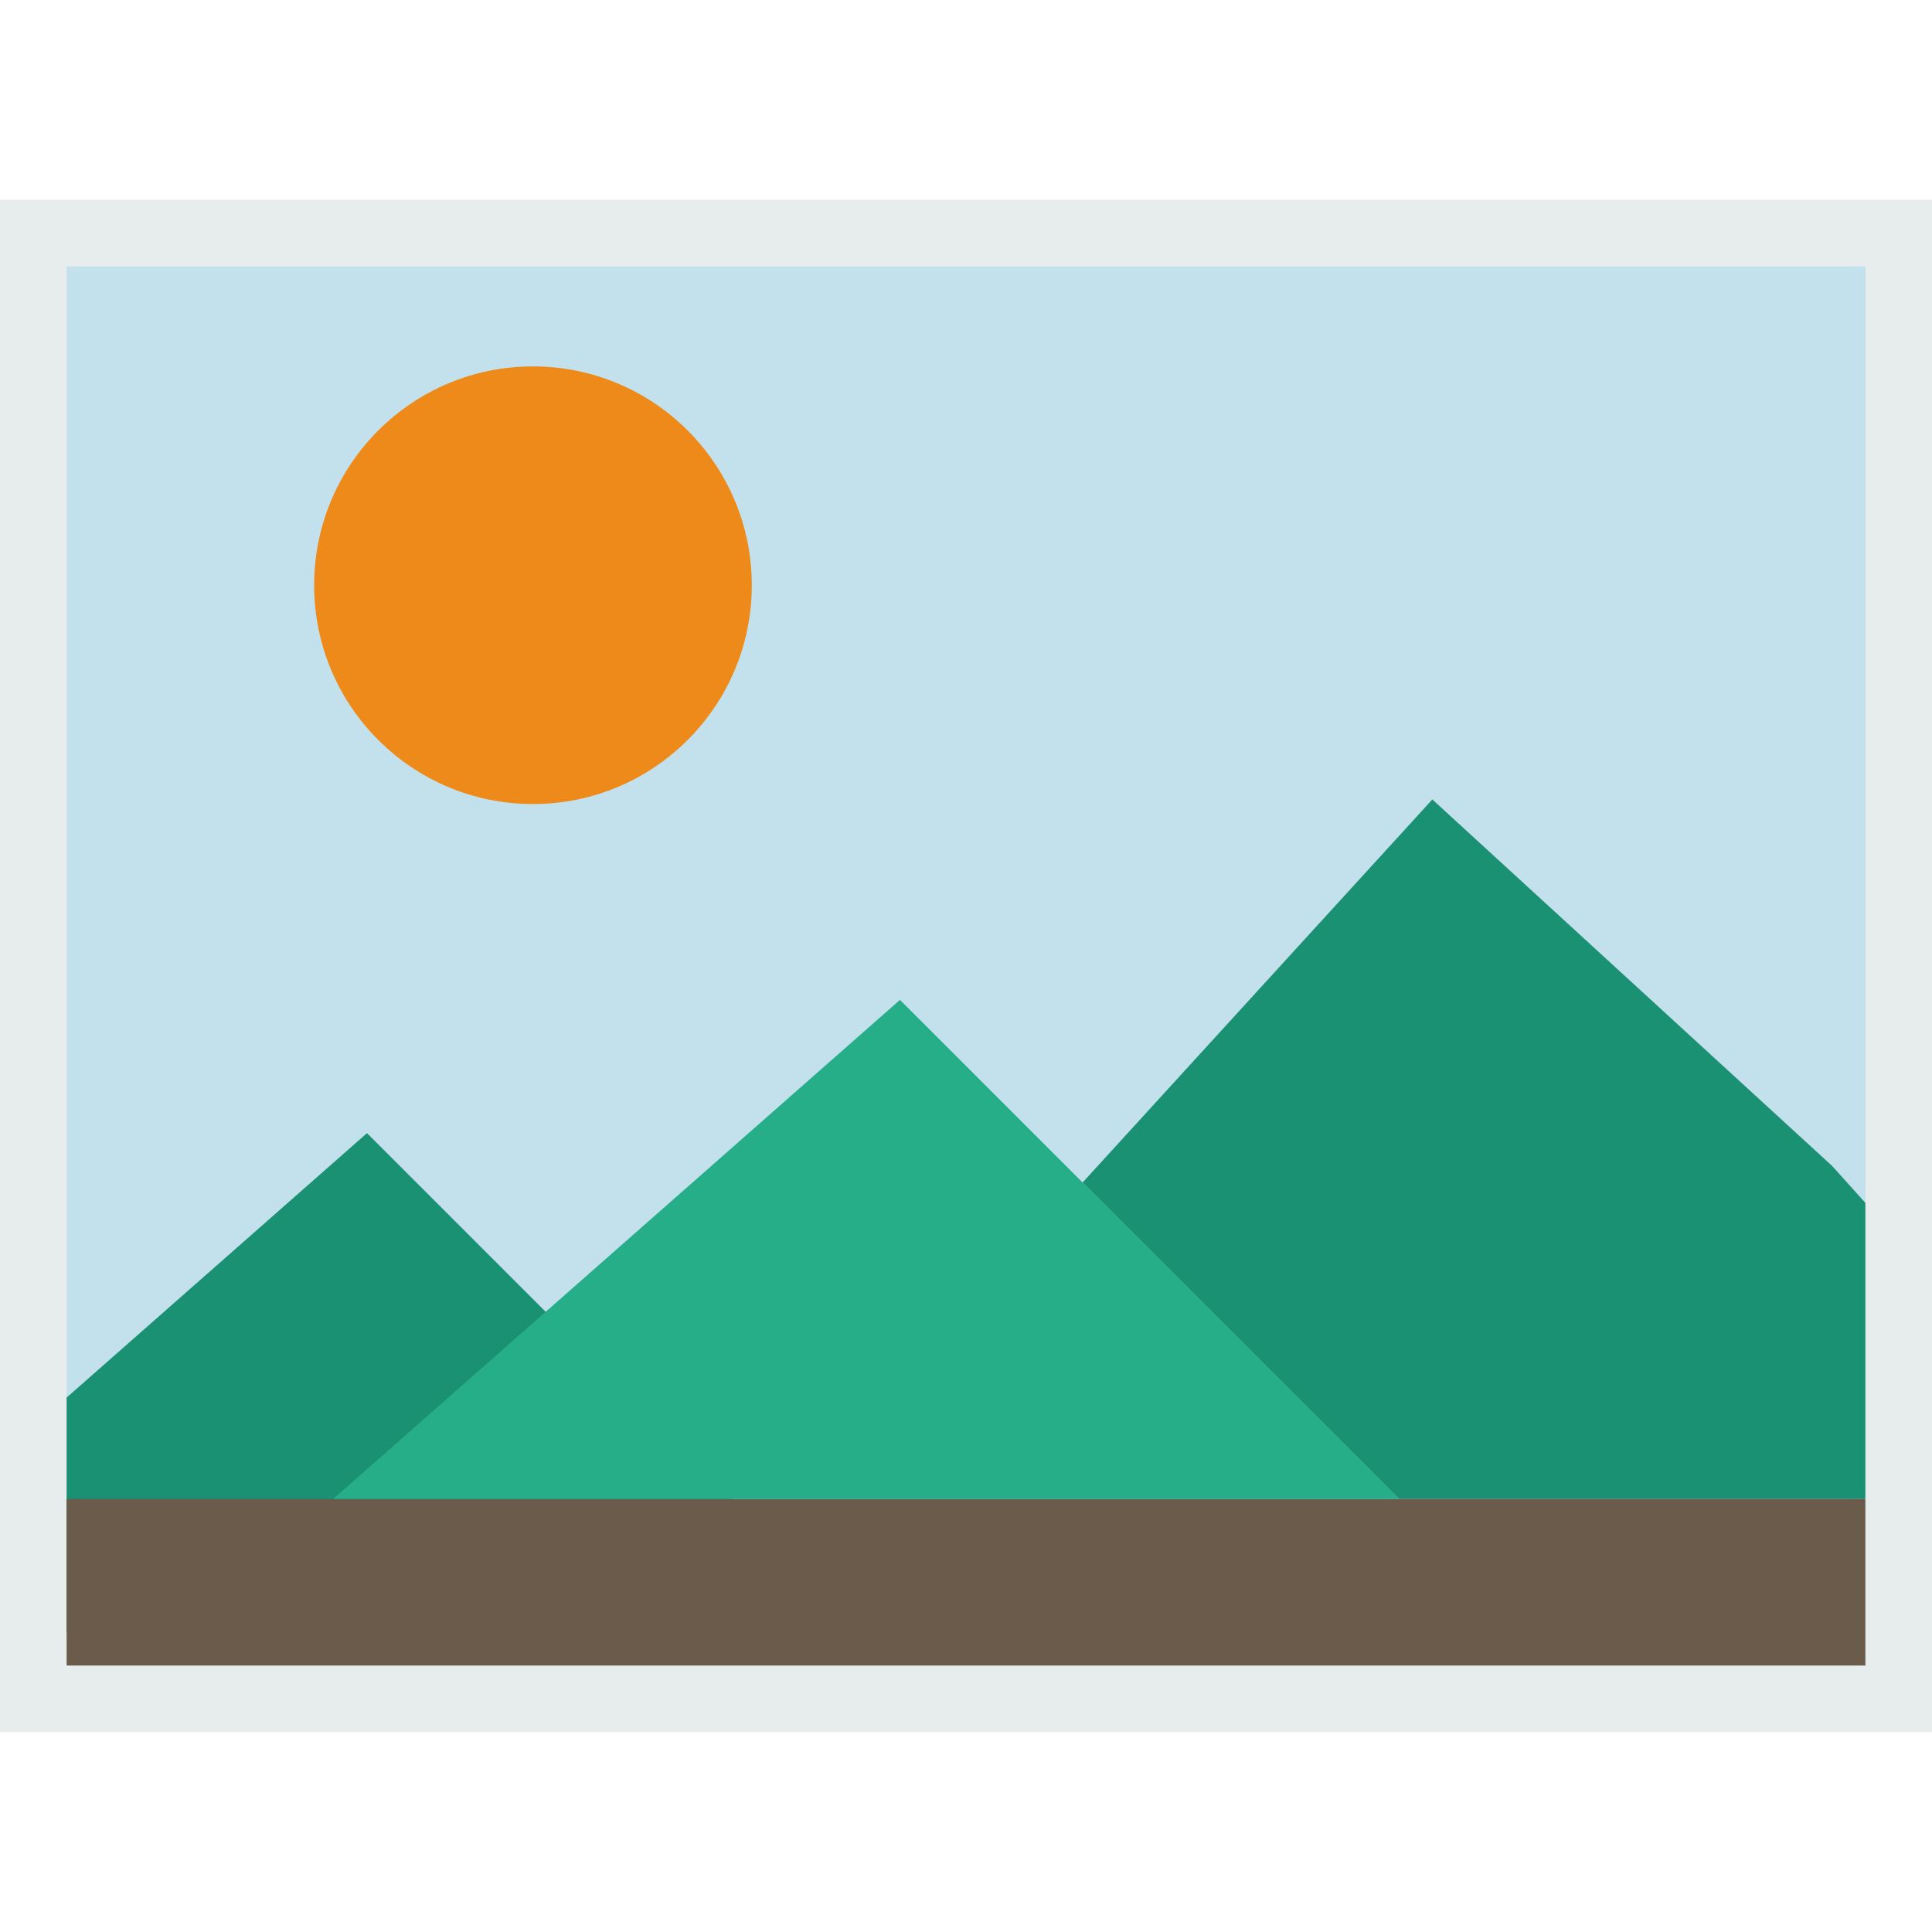
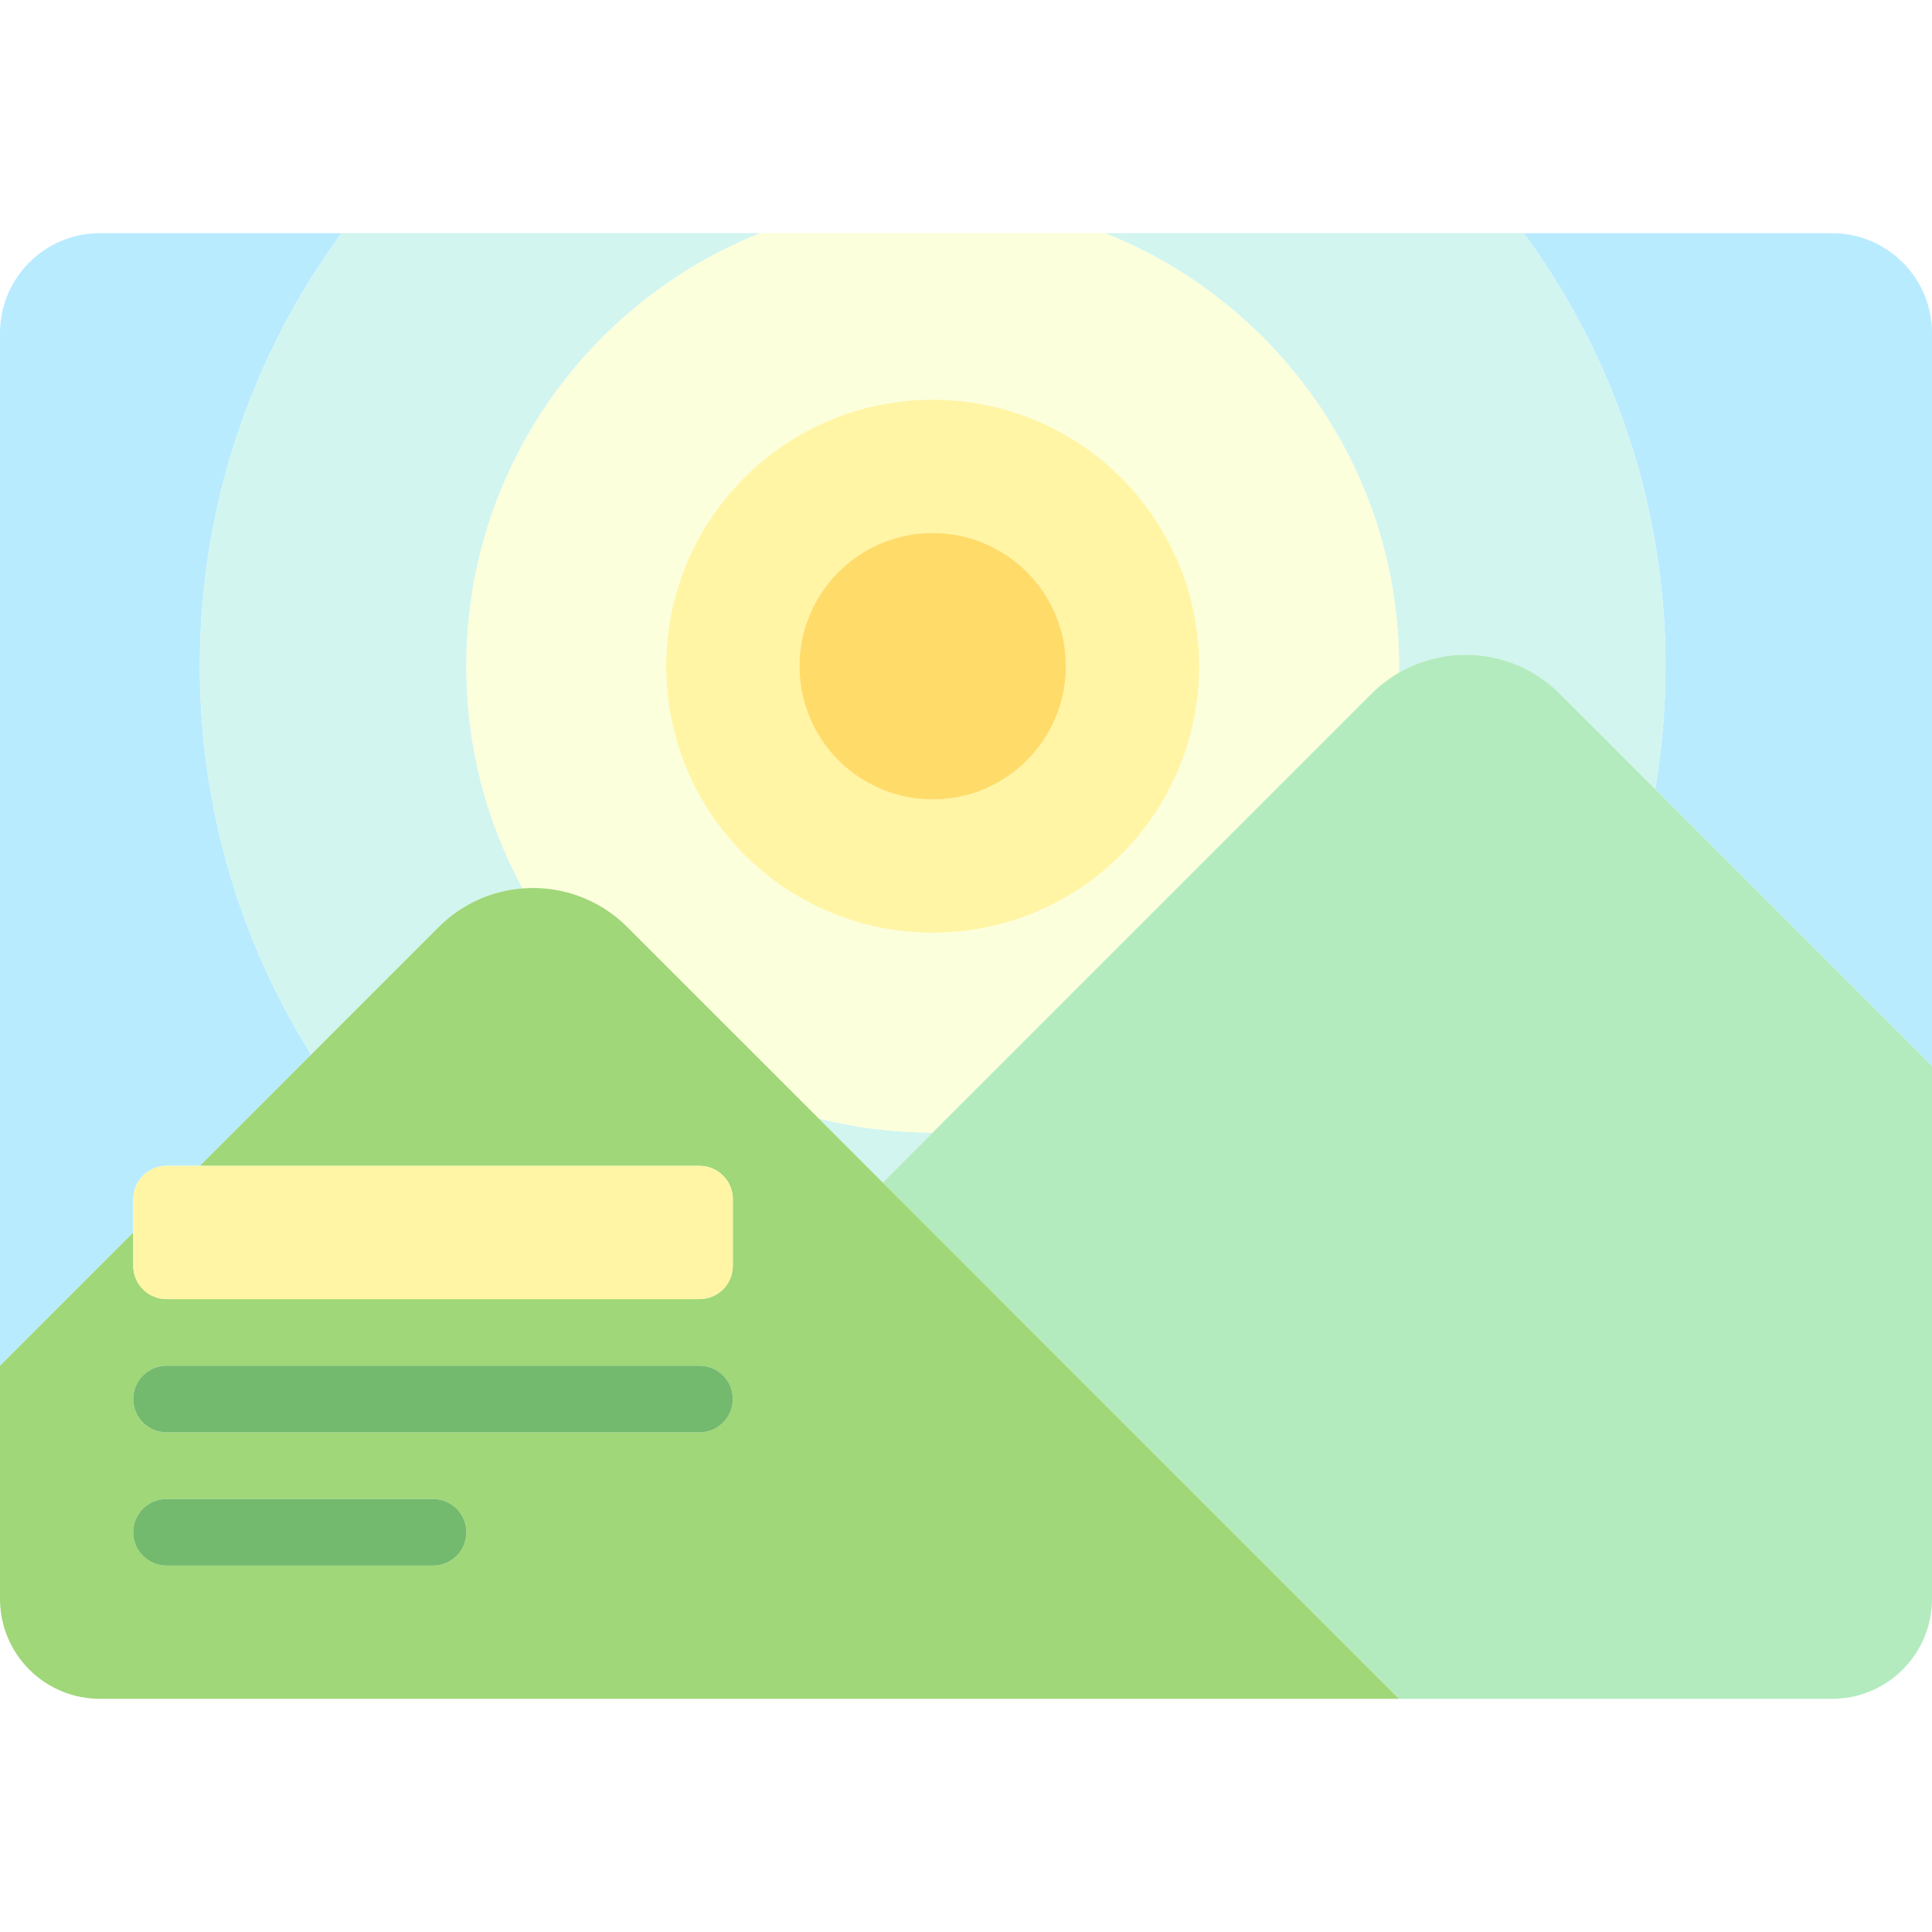
- <svg xmlns="http://www.w3.org/2000/svg" version="1.1" id="Capa_1" x="0px" y="0px" viewBox="0 0 58 58" style="enable-background:new 0 0 58 58;" xml:space="preserve">
-   <rect x="1" y="7" style="fill:#C3E1ED;stroke:#E7ECED;stroke-width:2;stroke-miterlimit:10;" width="56" height="44" />
-   <circle style="fill:#ED8A19;" cx="16" cy="17.569" r="6.569" />
-   <polygon style="fill:#1A9172;" points="56,36.111 55,35 43,24 32.5,35.5 37.983,40.983 42,45 56,45 " />
-   <polygon style="fill:#1A9172;" points="2,49 26,49 21.983,44.983 11.017,34.017 2,41.956 " />
-   <rect x="2" y="45" style="fill:#6B5B4B;" width="54" height="5" />
-   <polygon style="fill:#25AE88;" points="37.983,40.983 27.017,30.017 10,45 42,45 " />
+ <svg xmlns="http://www.w3.org/2000/svg" version="1.1" id="Layer_1" x="0px" y="0px" viewBox="0 0 512 512" style="enable-background:new 0 0 512 512;" xml:space="preserve">
+   <g>
+     <path style="fill:#B9EBFF;" d="M35.31,317.794c0-4.875,3.953-8.828,8.828-8.828h8.828l29.497-29.497   c-18.685-29.841-29.497-65.113-29.497-102.916c0-42.941,13.963-82.604,37.559-114.759H26.483C11.857,61.794,0,73.65,0,88.276   v273.655l35.31-35.31V317.794z" />
+     <path style="fill:#B9EBFF;" d="M485.517,61.794H403.82c23.596,32.154,37.559,71.818,37.559,114.759   c0,11.103-0.946,21.983-2.734,32.576L512,282.483V88.276C512,73.65,500.143,61.794,485.517,61.794z" />
+   </g>
+   <g>
+     <path style="fill:#D2F5F0;" d="M233.931,313.38l13.241-13.241c-10.422,0-20.54-1.297-30.208-3.725L233.931,313.38z" />
+     <path style="fill:#D2F5F0;" d="M82.463,279.469l33.811-33.811c6.194-6.194,14.116-9.597,22.215-10.226   c-9.504-17.504-14.902-37.561-14.902-58.88c0-52.098,32.281-96.578,77.897-114.759H90.525   c-23.596,32.154-37.559,71.818-37.559,114.759C52.966,214.355,63.778,249.628,82.463,279.469z" />
+     <path style="fill:#D2F5F0;" d="M370.759,176.552c0,0.573-0.014,1.141-0.022,1.711c13.507-7.821,31.085-5.958,42.645,5.602   l25.262,25.262c1.79-10.593,2.734-21.473,2.734-32.576c0-42.941-13.963-82.604-37.559-114.759H292.862   C338.477,79.974,370.759,124.454,370.759,176.552z" />
+   </g>
+   <path style="fill:#FCFFDC;" d="M123.586,176.552c0,21.319,5.398,41.376,14.901,58.88c9.931-0.772,20.127,2.631,27.722,10.226  l50.754,50.754c9.67,2.43,19.787,3.726,30.209,3.726l116.274-116.274c2.23-2.23,4.686-4.093,7.292-5.602  c0.008-0.57,0.022-1.139,0.022-1.711c0-52.098-32.281-96.578-77.897-114.759h-91.38C155.868,79.974,123.586,124.454,123.586,176.552  z M247.172,105.932c39.002,0,70.621,31.618,70.621,70.621s-31.618,70.621-70.621,70.621s-70.621-31.618-70.621-70.621  S208.17,105.932,247.172,105.932z" />
+   <path style="fill:#FFF5A5;" d="M247.172,247.173c39.002,0,70.621-31.618,70.621-70.621s-31.618-70.621-70.621-70.621  s-70.621,31.618-70.621,70.621S208.17,247.173,247.172,247.173z M247.172,141.242c19.501,0,35.31,15.809,35.31,35.31  s-15.809,35.31-35.31,35.31s-35.31-15.809-35.31-35.31S227.671,141.242,247.172,141.242z" />
+   <circle style="fill:#FFDC69;" cx="247.172" cy="176.552" r="35.31" />
+   <path style="fill:#B4EBBE;" d="M413.382,183.865c-11.56-11.56-29.138-13.423-42.645-5.602c-2.605,1.508-5.062,3.372-7.292,5.602  L247.172,300.138l-13.241,13.241l136.828,136.828h114.759c14.626,0,26.483-11.857,26.483-26.483V282.483l-73.355-73.355  L413.382,183.865z" />
+   <path style="fill:#A0D778;" d="M233.931,313.38l-16.967-16.967l-50.754-50.754c-7.596-7.596-17.791-10.998-27.722-10.226  c-8.098,0.63-16.021,4.032-22.215,10.226L82.463,279.47l-29.497,29.496h132.414c4.875,0,8.828,3.953,8.828,8.828v17.655  c0,4.875-3.953,8.828-8.828,8.828H44.138c-4.875,0-8.828-3.953-8.828-8.828v-8.828L0,361.932v61.793  c0,2.285,0.289,4.503,0.834,6.618c0.544,2.115,1.343,4.128,2.362,6.005c0.407,0.75,0.851,1.479,1.326,2.184  c1.903,2.817,4.335,5.249,7.153,7.153c0.704,0.476,1.433,0.919,2.184,1.326c1.876,1.02,3.89,1.819,6.005,2.362  c2.115,0.545,4.333,0.834,6.618,0.834h191.684h152.591L233.931,313.38z M123.586,406.07c0,4.875-3.953,8.828-8.828,8.828H44.138  c-4.875,0-8.828-3.953-8.828-8.828l0,0c0-4.875,3.953-8.828,8.828-8.828h70.621C119.634,397.242,123.586,401.194,123.586,406.07  L123.586,406.07z M185.379,379.587H44.138c-4.875,0-8.828-3.953-8.828-8.828s3.953-8.828,8.828-8.828h141.241  c4.875,0,8.828,3.953,8.828,8.828S190.254,379.587,185.379,379.587z" />
+   <path style="fill:#FFF5A5;" d="M35.31,317.794v8.828v8.828c0,4.875,3.953,8.828,8.828,8.828h141.241  c4.875,0,8.828-3.953,8.828-8.828v-17.655c0-4.875-3.953-8.828-8.828-8.828H52.966h-8.828  C39.263,308.966,35.31,312.919,35.31,317.794z" />
+   <g>
+     <path style="fill:#73B96E;" d="M185.379,361.932H44.138c-4.875,0-8.828,3.953-8.828,8.828s3.953,8.828,8.828,8.828h141.241   c4.875,0,8.828-3.953,8.828-8.828S190.254,361.932,185.379,361.932z" />
+     <path style="fill:#73B96E;" d="M114.759,397.242H44.138c-4.875,0-8.828,3.953-8.828,8.828l0,0c0,4.875,3.953,8.828,8.828,8.828   h70.621c4.875,0,8.828-3.953,8.828-8.828l0,0C123.586,401.194,119.634,397.242,114.759,397.242z" />
+   </g>
  <g>
</g>
  <g>
</g>
  <g>
</g>
  <g>
</g>
  <g>
</g>
  <g>
</g>
  <g>
</g>
  <g>
</g>
  <g>
</g>
  <g>
</g>
  <g>
</g>
  <g>
</g>
  <g>
</g>
  <g>
</g>
  <g>
</g>
</svg>
